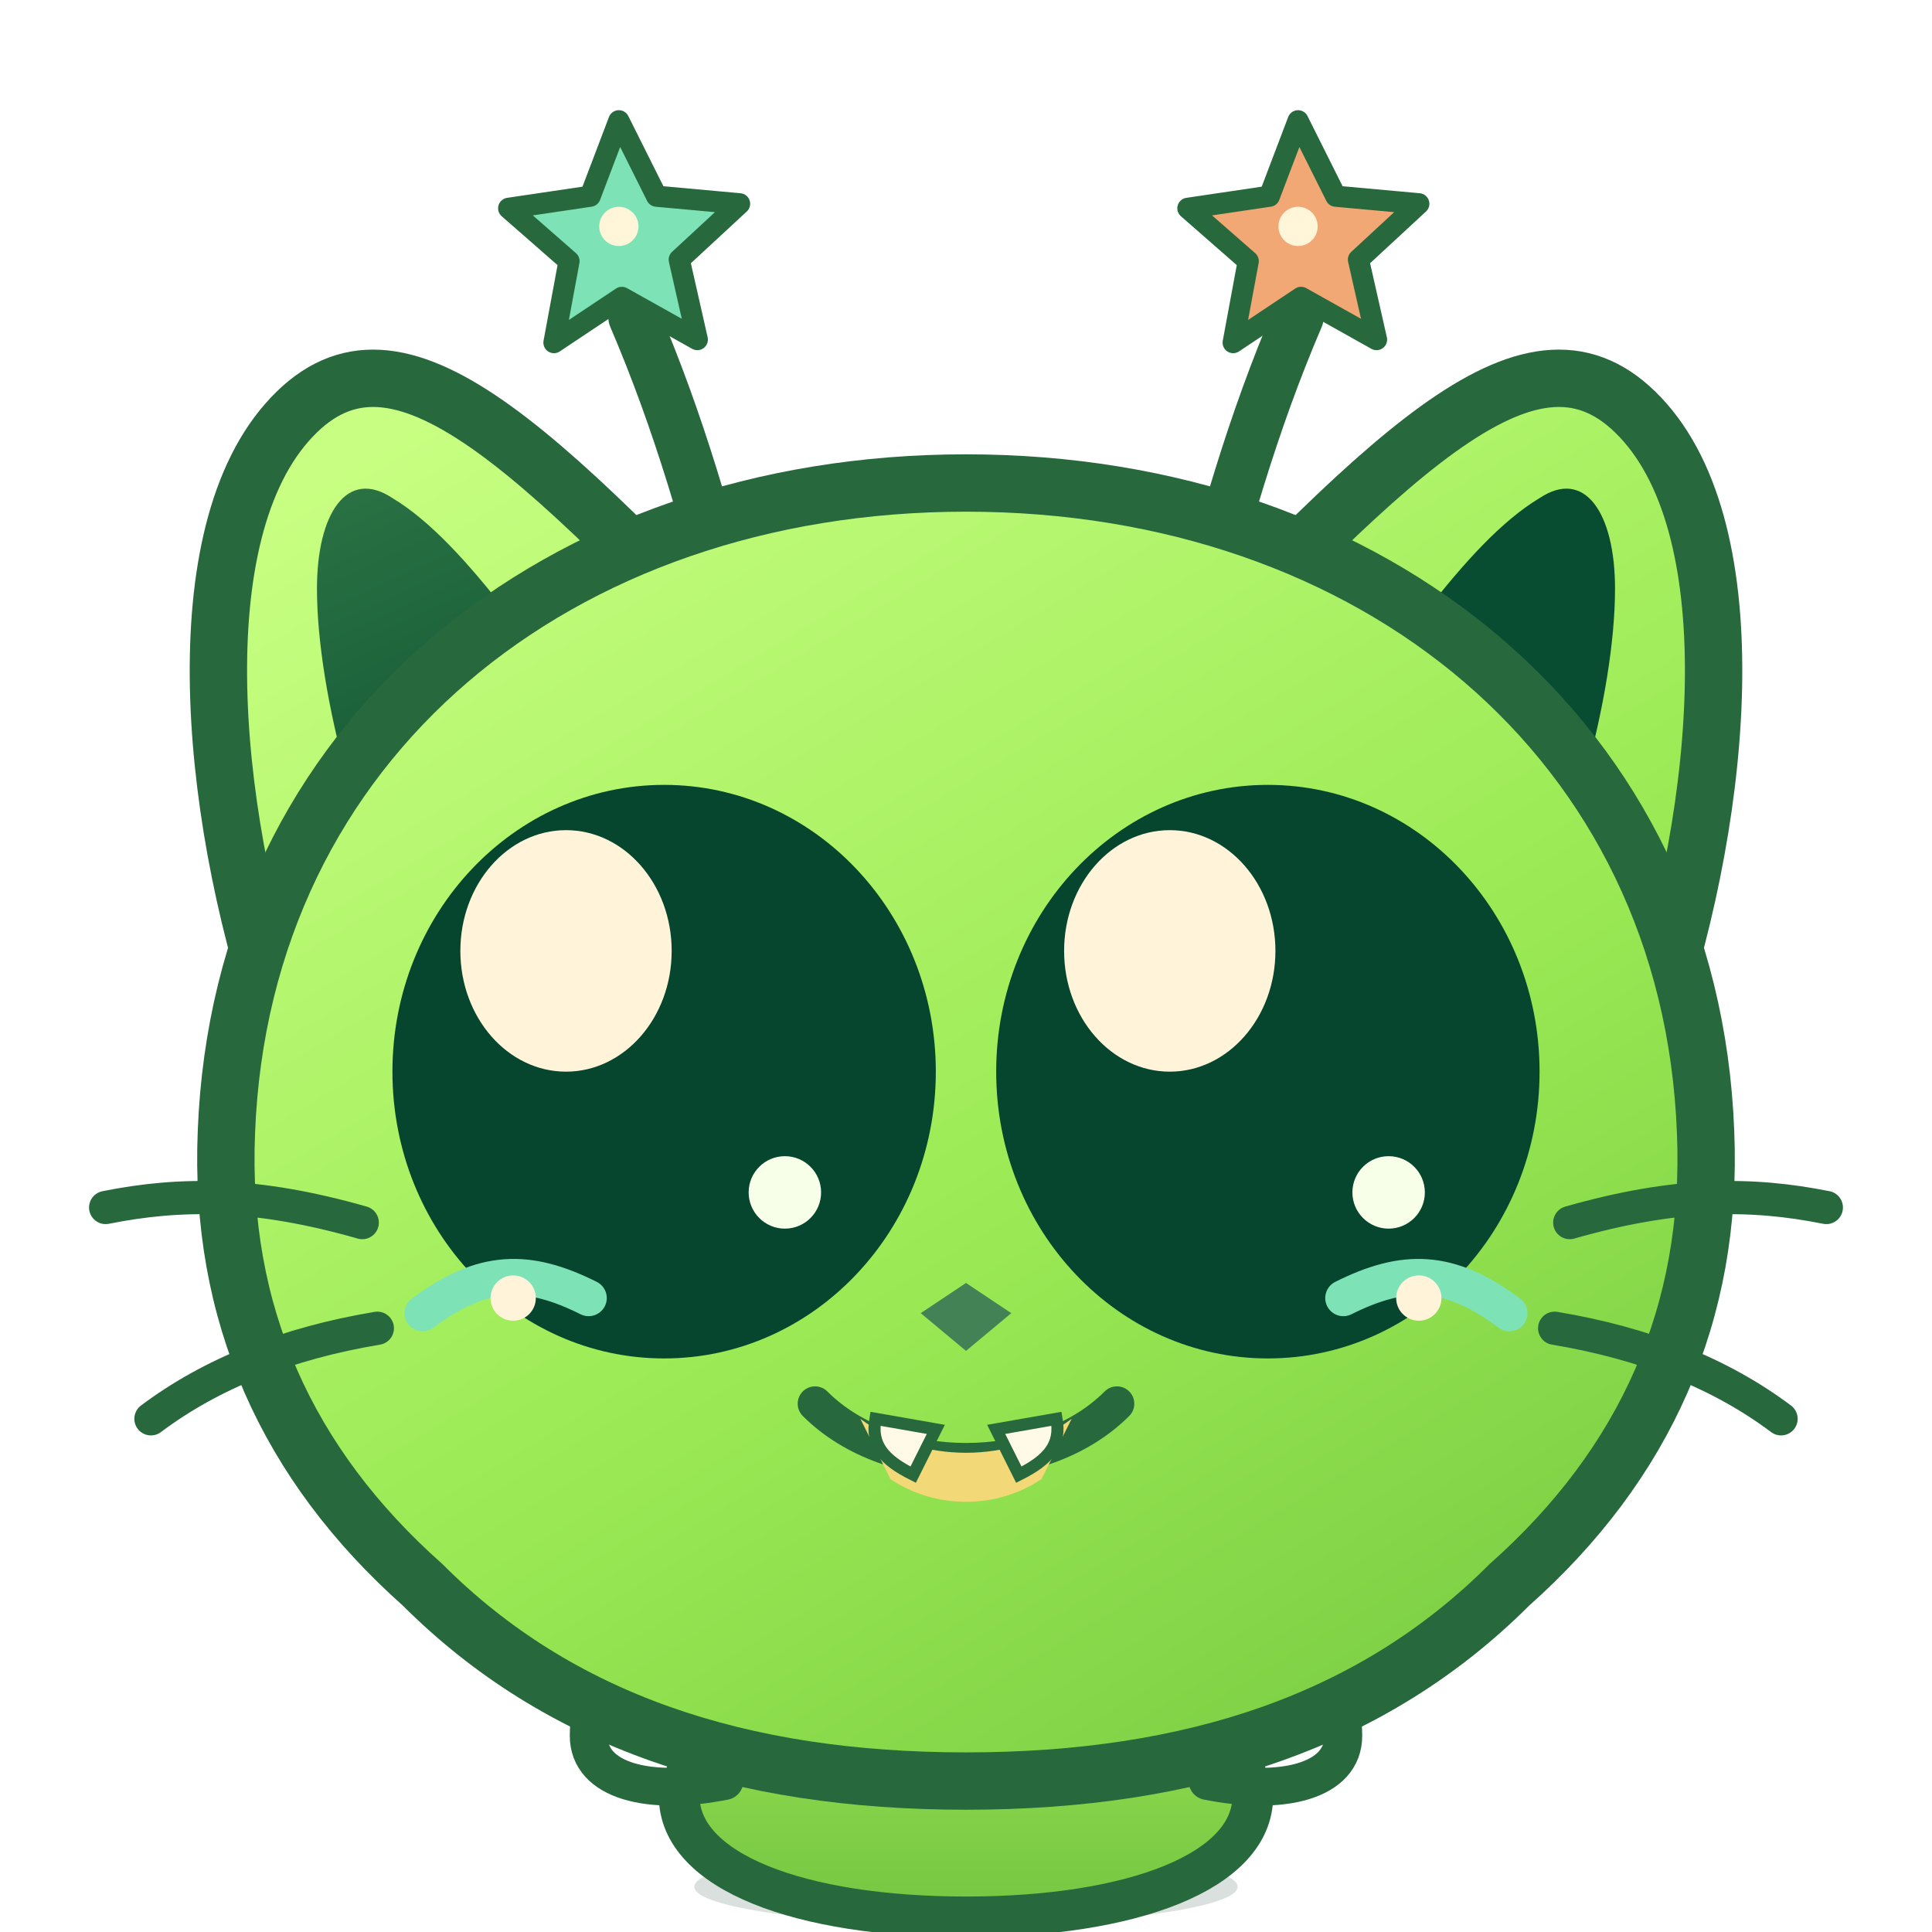
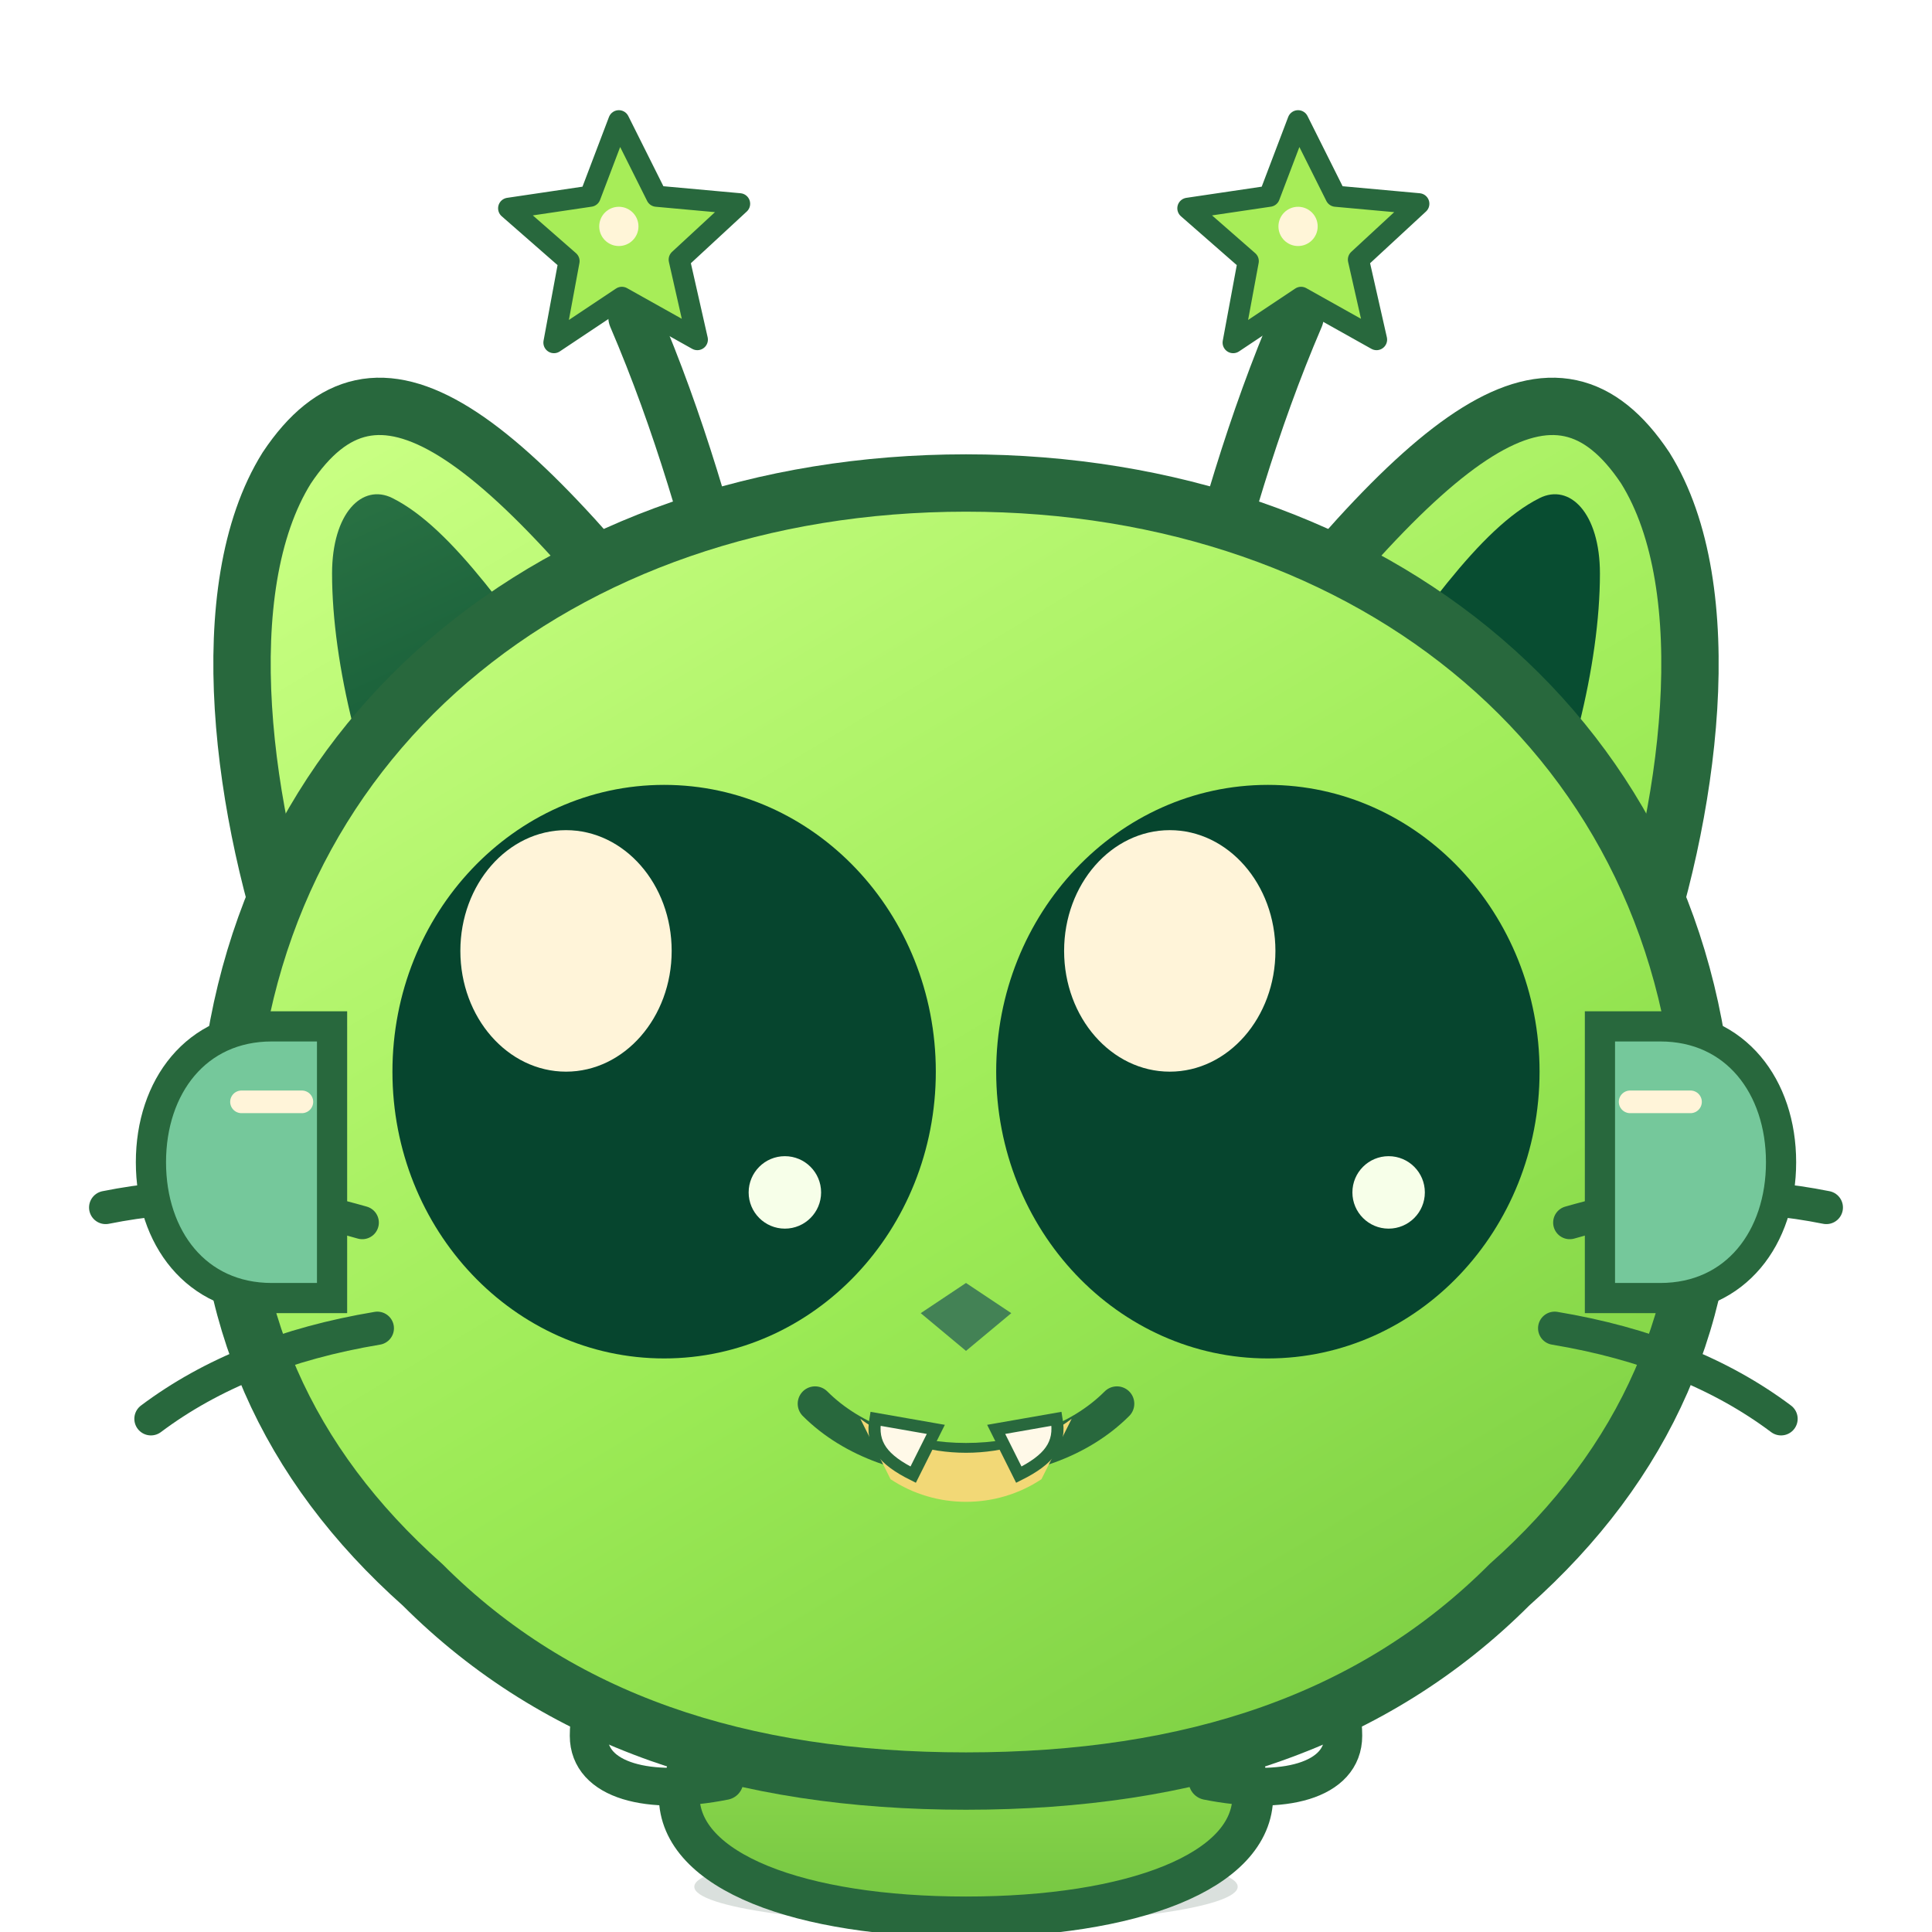
<svg xmlns="http://www.w3.org/2000/svg" viewBox="0 0 128 128" fill="none">
  <defs>
    <linearGradient id="fur" x1="34" y1="24" x2="91" y2="119" gradientUnits="userSpaceOnUse">
      <stop stop-color="#C8FF82" />
      <stop offset=".58" stop-color="#9BEA55" />
      <stop offset="1" stop-color="#7BCD43" />
    </linearGradient>
    <linearGradient id="ear" x1="24" y1="24" x2="41" y2="61" gradientUnits="userSpaceOnUse">
      <stop stop-color="#317A47" />
      <stop offset="1" stop-color="#084D31" />
    </linearGradient>
    <linearGradient id="body" x1="64" y1="102" x2="64" y2="128" gradientUnits="userSpaceOnUse">
      <stop stop-color="#A7EE58" />
      <stop offset="1" stop-color="#73C441" />
    </linearGradient>
  </defs>
  <ellipse cx="64" cy="125" rx="18" ry="2.5" fill="#163A24" opacity=".16" />
  <path d="M49 106c1-9 7-13 15-13s14 4 15 13l4 13c0 5-8 8-19 8s-19-3-19-8z" fill="url(#body)" stroke="#28683D" stroke-width="2.7" />
  <path d="M48 109c-6-1-9 2-9 6 0 3 4 4 9 3m32-9c6-1 9 2 9 6 0 3-4 4-9 3" stroke="#28683D" stroke-width="2.5" stroke-linecap="round" />
-   <path d="M19 69c-5-14-7-33 0-41 7-8 16 1 33 19l-4 27z" fill="url(#fur)" stroke="#28683D" stroke-width="3.8" stroke-linejoin="round" />
-   <path d="M109 69c5-14 7-33 0-41-7-8-16 1-33 19l4 27z" fill="url(#fur)" stroke="#28683D" stroke-width="3.8" stroke-linejoin="round" />
-   <path d="M21 39c0-5 2-8 5-6 5 3 10 11 16 19-6 2-11 6-14 12-4-7-7-18-7-25Zm86 0c0-5-2-8-5-6-5 3-10 11-16 19 6 2 11 6 14 12 4-7 7-18 7-25Z" fill="url(#ear)" />
+   <path d="M20 65c-4-11-6-26-1-34 6-9 14-3 29 17l-5 25z" fill="url(#fur)" stroke="#28683D" stroke-width="3.8" stroke-linejoin="round" />
+   <path d="M108 65c4-11 6-26 1-34-6-9-14-3-29 17l5 25z" fill="url(#fur)" stroke="#28683D" stroke-width="3.8" stroke-linejoin="round" />
+   <path d="M22 38c0-4 2-6 4-5 4 2 8 8 13 15-5 2-9 5-12 10-3-6-5-14-5-20Zm84 0c0-4-2-6-4-5-4 2-8 8-13 15 5 2 9 5 12 10 3-6 5-14 5-20Z" fill="url(#ear)" />
  <path d="M49 43c-2-8-4-15-7-22m37 22c2-8 4-15 7-22" stroke="#28683D" stroke-width="3.4" stroke-linecap="round" />
-   <path d="m41 8 2.5 5 5.5.5-4 3.7 1.2 5.3-5-2.8-4.5 3 1-5.4-4-3.5 5.4-.8Z" fill="#7EE2B7" stroke="#28683D" stroke-width="1.4" stroke-linejoin="round" />
-   <path d="m86 8 2.5 5 5.5.5-4 3.7 1.2 5.3-5-2.8-4.5 3 1-5.4-4-3.5 5.4-.8Z" fill="#F1A875" stroke="#28683D" stroke-width="1.4" stroke-linejoin="round" />
+   <path d="m41 8 2.5 5 5.5.5-4 3.7 1.2 5.3-5-2.8-4.5 3 1-5.4-4-3.5 5.4-.8Z" fill="#A7ED58" stroke="#28683D" stroke-width="1.4" stroke-linejoin="round" />
+   <path d="m86 8 2.5 5 5.5.5-4 3.7 1.2 5.3-5-2.8-4.5 3 1-5.4-4-3.5 5.4-.8Z" fill="#A7ED58" stroke="#28683D" stroke-width="1.4" stroke-linejoin="round" />
  <circle cx="41" cy="15" r="1.3" fill="#FFF5D8" />
  <circle cx="86" cy="15" r="1.3" fill="#FFF5D8" />
  <path d="M64 32c-27 0-48 17-49 43-.5 12 4 22 13 30 9 9 21 13 36 13s27-4 36-13c9-8 13.5-18 13-30-1-26-22-43-49-43Z" fill="url(#fur)" stroke="#28683D" stroke-width="3.8" />
  <path d="M24 81c-7-2-12-2-17-1m18 8c-6 1-11 3-15 6m94-13c7-2 12-2 17-1m-18 8c6 1 11 3 15 6" stroke="#28683D" stroke-width="2.2" stroke-linecap="round" />
  <ellipse cx="44" cy="71" rx="18" ry="19" fill="#06452E" />
  <ellipse cx="84" cy="71" rx="18" ry="19" fill="#06452E" />
  <ellipse cx="37.5" cy="63" rx="7" ry="8" fill="#FFF4D9" />
  <ellipse cx="77.5" cy="63" rx="7" ry="8" fill="#FFF4D9" />
  <circle cx="52" cy="79" r="2.4" fill="#F7FFE9" />
  <circle cx="92" cy="79" r="2.4" fill="#F7FFE9" />
  <path d="m61 87 3-2 3 2-3 2.5z" fill="#438255" />
  <path d="M54 93c5 5 15 5 20 0" stroke="#28683D" stroke-width="2.3" stroke-linecap="round" />
  <path d="M57 94c4 3 10 3 14 0l-2 4c-3 2-7 2-10 0z" fill="#F2D876" />
  <path d="m58 94 4 .7-1.5 3c-2-1-2.8-2-2.5-3.7Zm12 0-4 .7 1.5 3c2-1 2.8-2 2.5-3.7Z" fill="#FFF9E8" stroke="#28683D" stroke-width=".8" />
-   <path d="M28 87c4-3 7-3 11-1m50 0c4-2 7-2 11 1" stroke="#7EE2B7" stroke-width="2.4" stroke-linecap="round" />
-   <circle cx="34" cy="86" r="1.5" fill="#FFF4D9" />
-   <circle cx="94" cy="86" r="1.5" fill="#FFF4D9" />
+   <path d="M18 68c-5 0-8 4-8 9s3 9 8 9h4V68zm92 0c5 0 8 4 8 9s-3 9-8 9h-4V68z" fill="#75C89B" stroke="#28683D" stroke-width="2" />
+   <path d="M16 73h4m92 0h-4" stroke="#FFF4D9" stroke-width="1.5" stroke-linecap="round" />
</svg>
